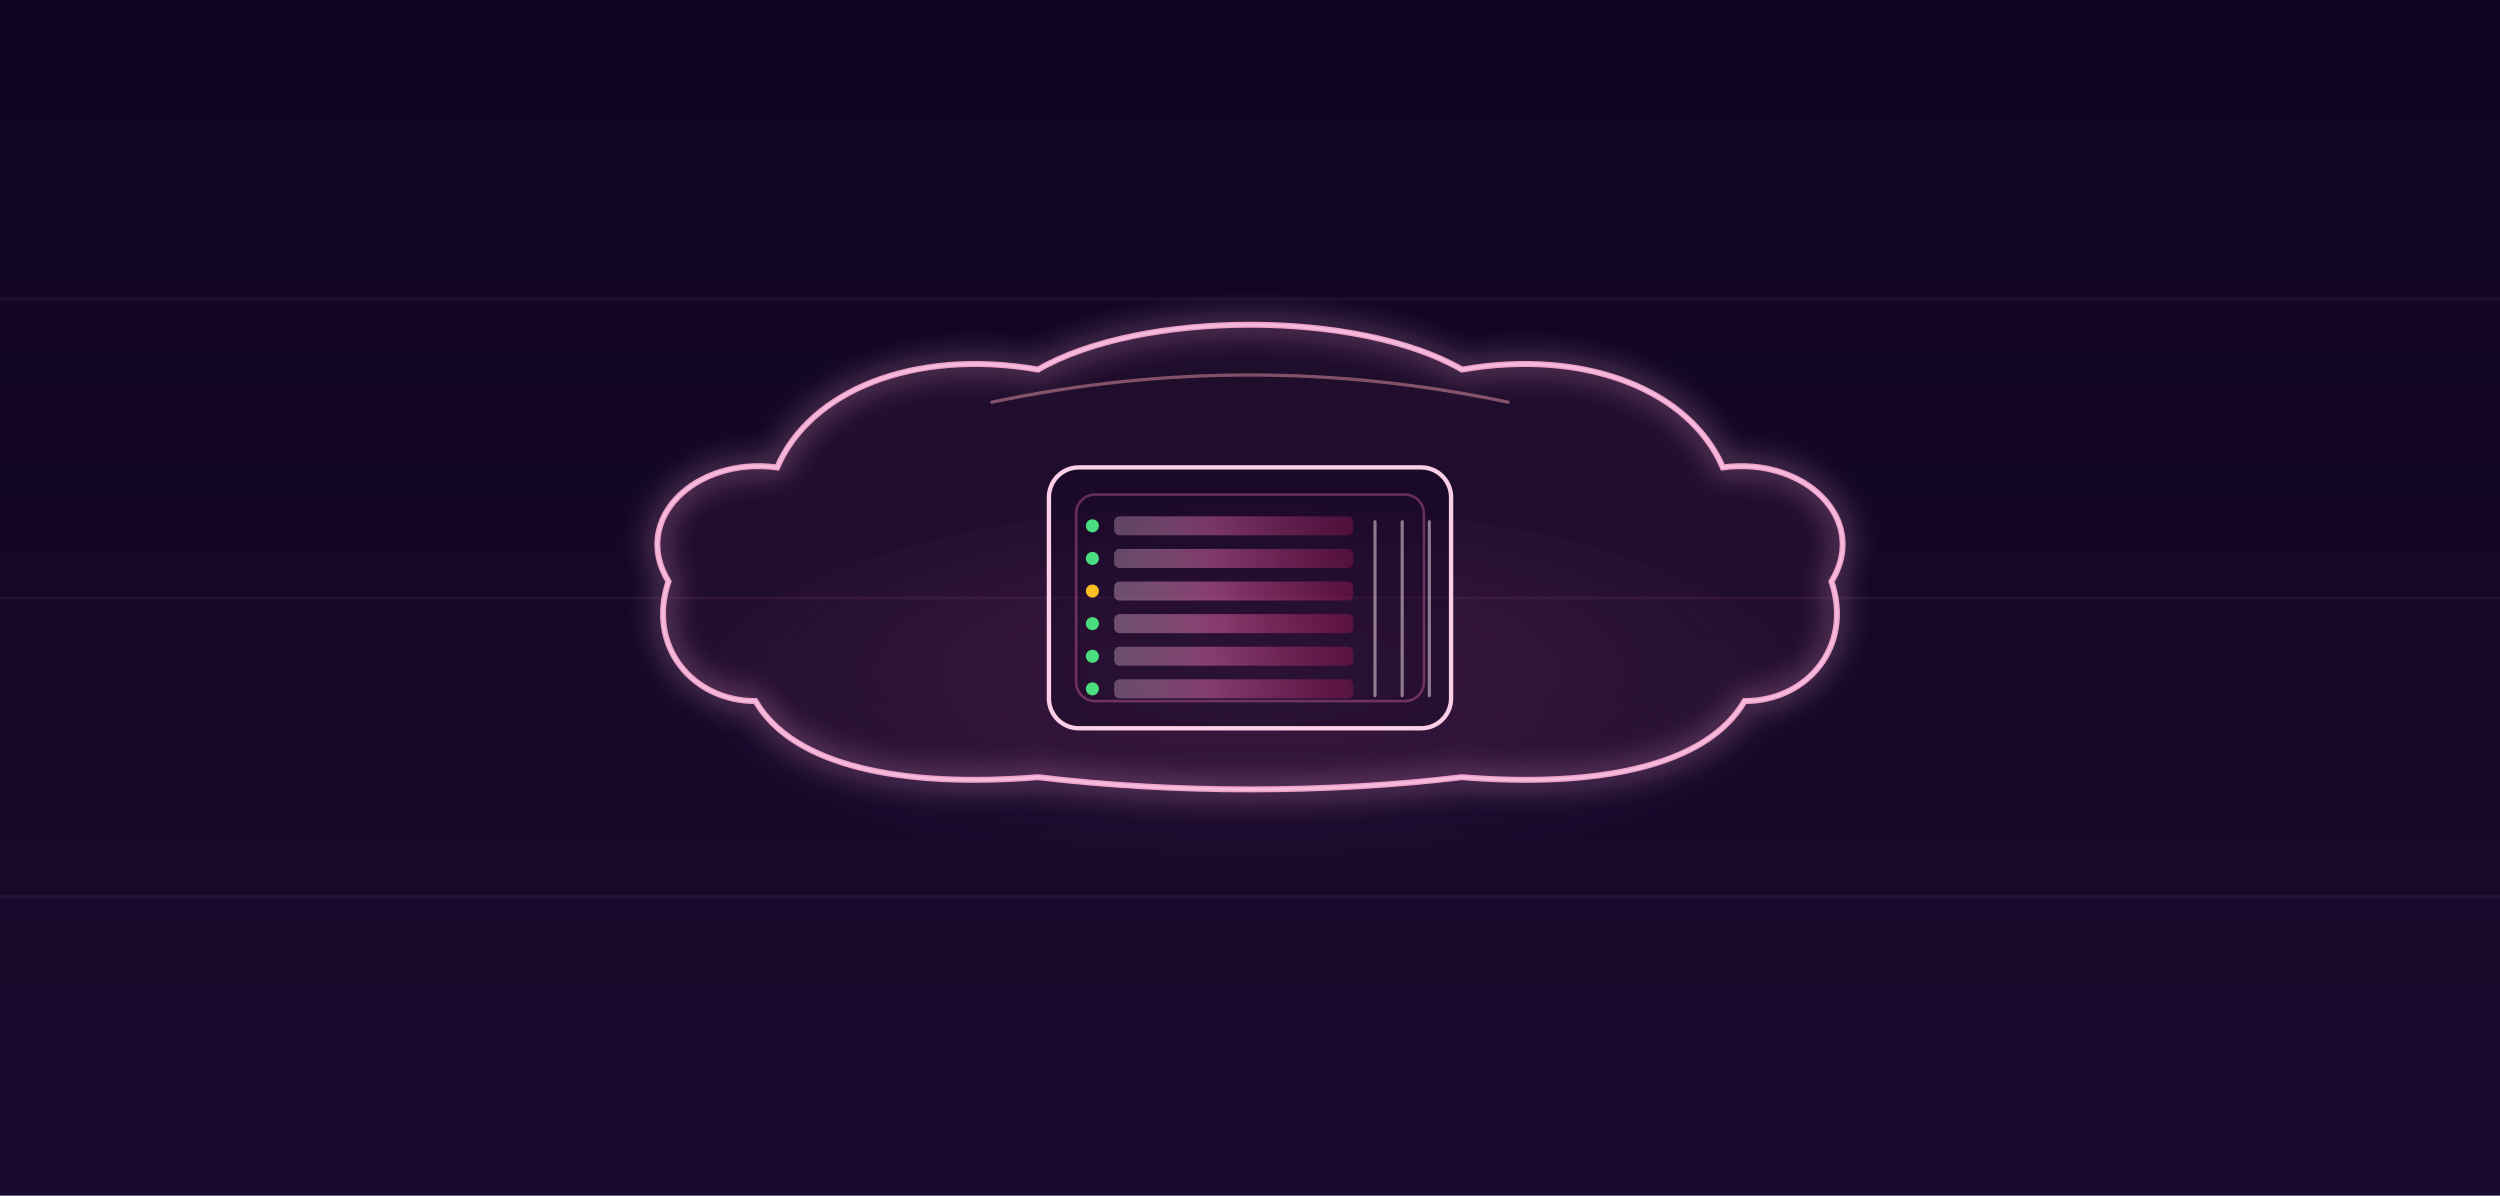
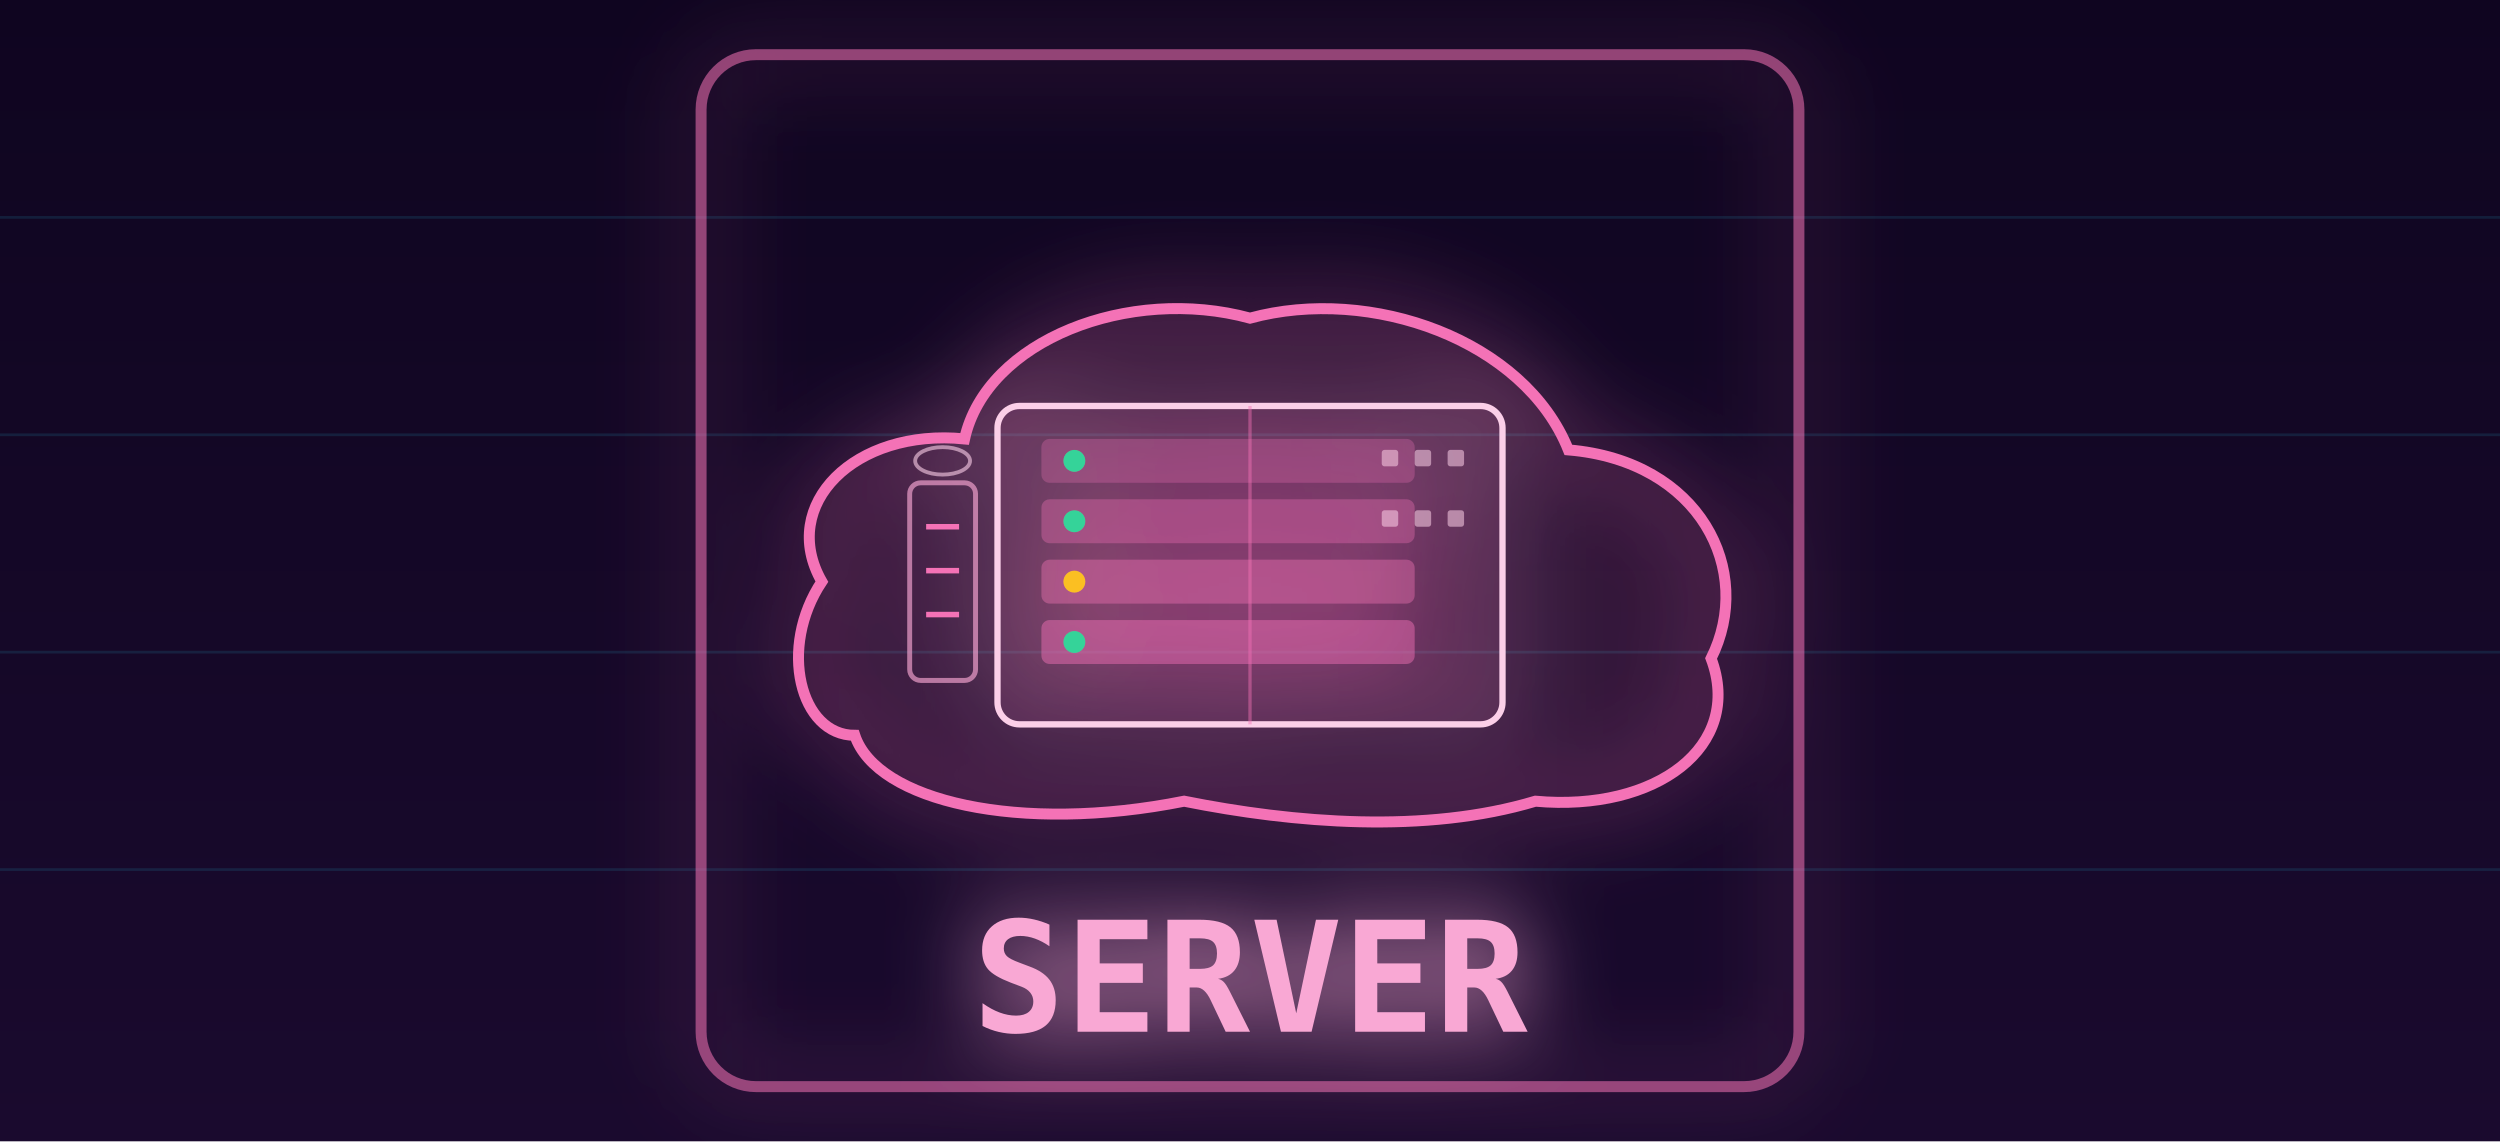
- <svg xmlns="http://www.w3.org/2000/svg" width="920" height="440" viewBox="0 0 920 440" role="img" aria-labelledby="nsf-t nsf-d">
+ <svg xmlns="http://www.w3.org/2000/svg" width="920" height="420" viewBox="0 0 920 420" role="img" aria-labelledby="nsf-t nsf-d">
  <defs>
    <linearGradient id="nsf-sky" x1="0" y1="0" x2="0" y2="1">
      <stop offset="0%" stop-color="#0f0520" />
      <stop offset="100%" stop-color="#1a0a2e" />
    </linearGradient>
-     <radialGradient id="nsf-cloudFill" cx="50%" cy="45%" r="55%">
-       <stop offset="0%" stop-color="rgba(244,114,182,0.14)" />
-       <stop offset="70%" stop-color="rgba(244,114,182,0.04)" />
-       <stop offset="100%" stop-color="rgba(244,114,182,0)" />
-     </radialGradient>
-     <linearGradient id="nsf-blade" x1="0%" y1="0%" x2="100%" y2="0%">
-       <stop offset="0%" stop-color="rgba(251,207,232,0.35)" />
-       <stop offset="40%" stop-color="rgba(244,114,182,0.5)" />
-       <stop offset="100%" stop-color="rgba(190,24,93,0.35)" />
-     </linearGradient>
-     <filter id="nsf-cloudBloom" x="-35%" y="-35%" width="170%" height="170%">
-       <feGaussianBlur in="SourceGraphic" stdDeviation="5" result="blur" />
+     <filter id="nsf-g2" x="-50%" y="-50%" width="200%" height="200%">
+       <feGaussianBlur stdDeviation="8" result="b2" />
      <feMerge>
-         <feMergeNode in="blur" />
+         <feMergeNode in="b2" />
        <feMergeNode in="SourceGraphic" />
      </feMerge>
    </filter>
  </defs>
-   <rect width="920" height="440" fill="url(#nsf-sky)" />
-   <g stroke="#f472b6" stroke-width="1" opacity="0.08">
-     <line x1="0" y1="110" x2="920" y2="110" />
-     <line x1="0" y1="220" x2="920" y2="220" />
-     <line x1="0" y1="330" x2="920" y2="330" />
+   <rect width="920" height="420" fill="url(#nsf-sky)" />
+   <g stroke="#22d3ee" stroke-width="1" opacity="0.12">
+     <line x1="0" y1="80" x2="920" y2="80" />
+     <line x1="0" y1="160" x2="920" y2="160" />
+     <line x1="0" y1="240" x2="920" y2="240" />
+     <line x1="0" y1="320" x2="920" y2="320" />
  </g>
-   <g transform="translate(460,236)">
-     <ellipse cx="0" cy="18" rx="200" ry="68" fill="url(#nsf-cloudFill)" opacity="0.9" />
-     <path d="M -182 22       C -205 22 -222 2 -214 -22       C -228 -45 -204 -68 -174 -64       C -162 -92 -124 -108 -78 -100       C -40 -122 40 -122 78 -100       C 124 -108 162 -92 174 -64       C 204 -68 228 -45 214 -22       C 222 2 205 22 182 22       C 168 46 128 54 78 50       C 28 56 -28 56 -78 50       C -128 54 -168 46 -182 22 Z" fill="rgba(244,114,182,0.06)" stroke="none" />
-     <path d="M -182 22       C -205 22 -222 2 -214 -22       C -228 -45 -204 -68 -174 -64       C -162 -92 -124 -108 -78 -100       C -40 -122 40 -122 78 -100       C 124 -108 162 -92 174 -64       C 204 -68 228 -45 214 -22       C 222 2 205 22 182 22       C 168 46 128 54 78 50       C 28 56 -28 56 -78 50       C -128 54 -168 46 -182 22 Z" fill="none" stroke="#f9a8d4" stroke-width="2.2" filter="url(#nsf-cloudBloom)" opacity="0.95" />
-     <path d="M -182 22       C -205 22 -222 2 -214 -22       C -228 -45 -204 -68 -174 -64       C -162 -92 -124 -108 -78 -100       C -40 -122 40 -122 78 -100       C 124 -108 162 -92 174 -64       C 204 -68 228 -45 214 -22       C 222 2 205 22 182 22       C 168 46 128 54 78 50       C 28 56 -28 56 -78 50       C -128 54 -168 46 -182 22 Z" fill="none" stroke="#fbcfe8" stroke-width="1.1" opacity="0.55" />
-     <path d="M -95 -88 Q 0 -108 95 -88" fill="none" stroke="#fda4af" stroke-width="1.2" stroke-linecap="round" opacity="0.45" />
-     <g transform="translate(0,-16)">
-       <rect x="-74" y="-48" width="148" height="96" rx="11" fill="rgba(15,5,32,0.35)" stroke="#fbcfe8" stroke-width="1.6" />
-       <rect x="-64" y="-38" width="128" height="76" rx="7" fill="none" stroke="#f472b6" stroke-width="0.95" opacity="0.35" />
-       <rect x="-50" y="-30" width="88" height="7" rx="2" fill="url(#nsf-blade)" opacity="0.85" />
-       <rect x="-50" y="-18" width="88" height="7" rx="2" fill="url(#nsf-blade)" opacity="0.9" />
-       <rect x="-50" y="-6" width="88" height="7" rx="2" fill="url(#nsf-blade)" opacity="0.95" />
-       <rect x="-50" y="6" width="88" height="7" rx="2" fill="url(#nsf-blade)" opacity="0.95" />
-       <rect x="-50" y="18" width="88" height="7" rx="2" fill="url(#nsf-blade)" opacity="0.9" />
-       <rect x="-50" y="30" width="88" height="7" rx="2" fill="url(#nsf-blade)" opacity="0.88" />
-       <g>
-         <circle cx="-58" cy="-26.5" r="2.4" fill="#4ade80" />
-         <circle cx="-58" cy="-14.5" r="2.4" fill="#4ade80" />
-         <circle cx="-58" cy="-2.5" r="2.4" fill="#fbbf24" />
-         <circle cx="-58" cy="9.5" r="2.4" fill="#4ade80" />
-         <circle cx="-58" cy="21.5" r="2.4" fill="#4ade80" />
-         <circle cx="-58" cy="33.5" r="2.4" fill="#4ade80" />
-       </g>
-       <g stroke="#fce7f3" stroke-width="1.15" stroke-linecap="round" opacity="0.5">
-         <line x1="46" y1="-28" x2="46" y2="36" />
-         <line x1="56" y1="-28" x2="56" y2="36" />
-         <line x1="66" y1="-28" x2="66" y2="36" />
-       </g>
+   <g transform="translate(460, 210) scale(2.02) translate(-100, -94)" filter="url(#nsf-g2)">
+     <rect width="200" height="188" rx="10" fill="none" stroke="#f472b6" stroke-width="2" opacity="0.55" />
+     <path d="M 28 124       C 18 124 14 108 22 96 C 14 82 28 68 48 70       C 52 52 78 42 100 48 C 122 42 150 52 158 72       C 182 74 192 94 184 110 C 190 126 174 138 152 136       C 132 142 108 140 88 136 C 58 142 32 136 28 124 Z" fill="rgba(244,114,182,0.07)" stroke="#f472b6" stroke-width="2" />
+     <rect x="54" y="64" width="92" height="58" rx="4" fill="rgba(244,114,182,0.1)" stroke="#fbcfe8" stroke-width="1.15" />
+     <line x1="100" y1="64" x2="100" y2="122" stroke="#f472b6" stroke-width="0.6" opacity="0.45" />
+     <rect x="62" y="70" width="68" height="8" rx="1.5" fill="#f472b6" opacity="0.28" />
+     <rect x="62" y="81" width="68" height="8" rx="1.5" fill="#f472b6" opacity="0.34" />
+     <rect x="62" y="92" width="68" height="8" rx="1.5" fill="#f472b6" opacity="0.4" />
+     <rect x="62" y="103" width="68" height="8" rx="1.5" fill="#f472b6" opacity="0.46" />
+     <circle cx="68" cy="74" r="2" fill="#34d399" />
+     <circle cx="68" cy="85" r="2" fill="#34d399" />
+     <circle cx="68" cy="96" r="2" fill="#fbbf24" />
+     <circle cx="68" cy="107" r="2" fill="#34d399" />
+     <g fill="#fbcfe8" opacity="0.55">
+       <rect x="124" y="72" width="3" height="3" rx="0.5" />
+       <rect x="130" y="72" width="3" height="3" rx="0.5" />
+       <rect x="136" y="72" width="3" height="3" rx="0.5" />
+       <rect x="124" y="83" width="3" height="3" rx="0.5" />
+       <rect x="130" y="83" width="3" height="3" rx="0.5" />
+       <rect x="136" y="83" width="3" height="3" rx="0.5" />
    </g>
+     <rect x="38" y="78" width="12" height="36" rx="2" fill="none" stroke="#f9a8d4" stroke-width="0.9" opacity="0.65" />
+     <line x1="41" y1="86" x2="47" y2="86" stroke="#f472b6" stroke-width="1" />
+     <line x1="41" y1="94" x2="47" y2="94" stroke="#f472b6" stroke-width="1" />
+     <line x1="41" y1="102" x2="47" y2="102" stroke="#f472b6" stroke-width="1" />
+     <ellipse cx="44" cy="74" rx="5" ry="2.5" fill="none" stroke="#fbcfe8" stroke-width="0.7" opacity="0.6" />
+     <text x="100" y="178" text-anchor="middle" fill="#f9a8d4" font-family="monospace" font-size="28" font-weight="600">SERVER</text>
  </g>
</svg>
